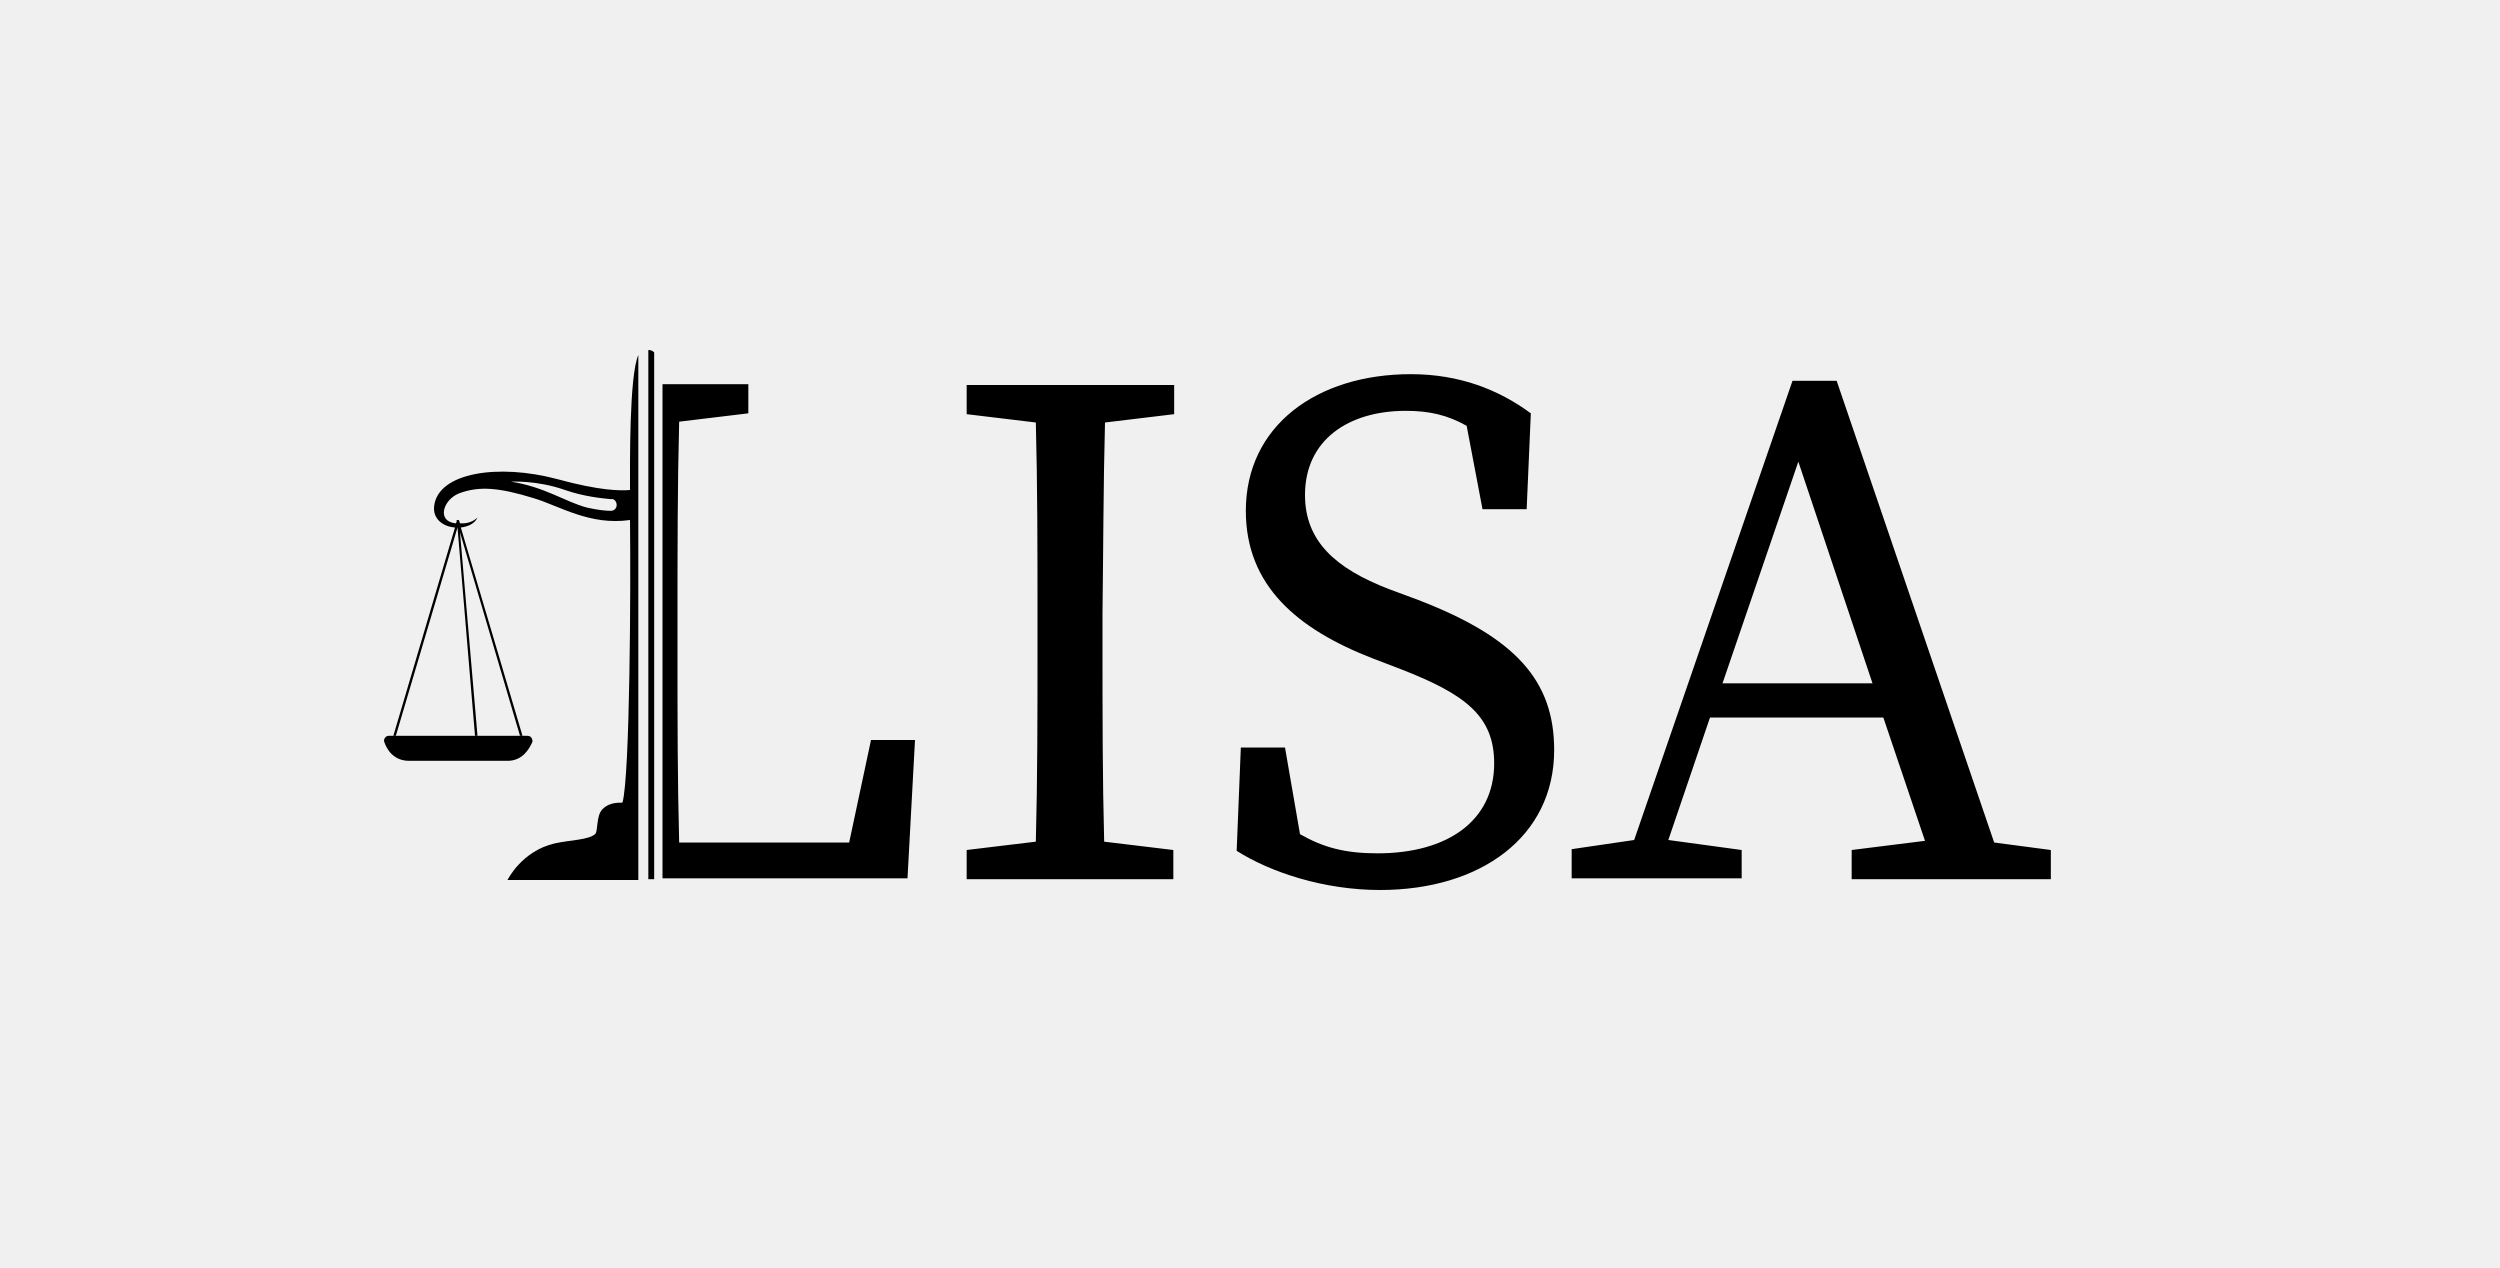
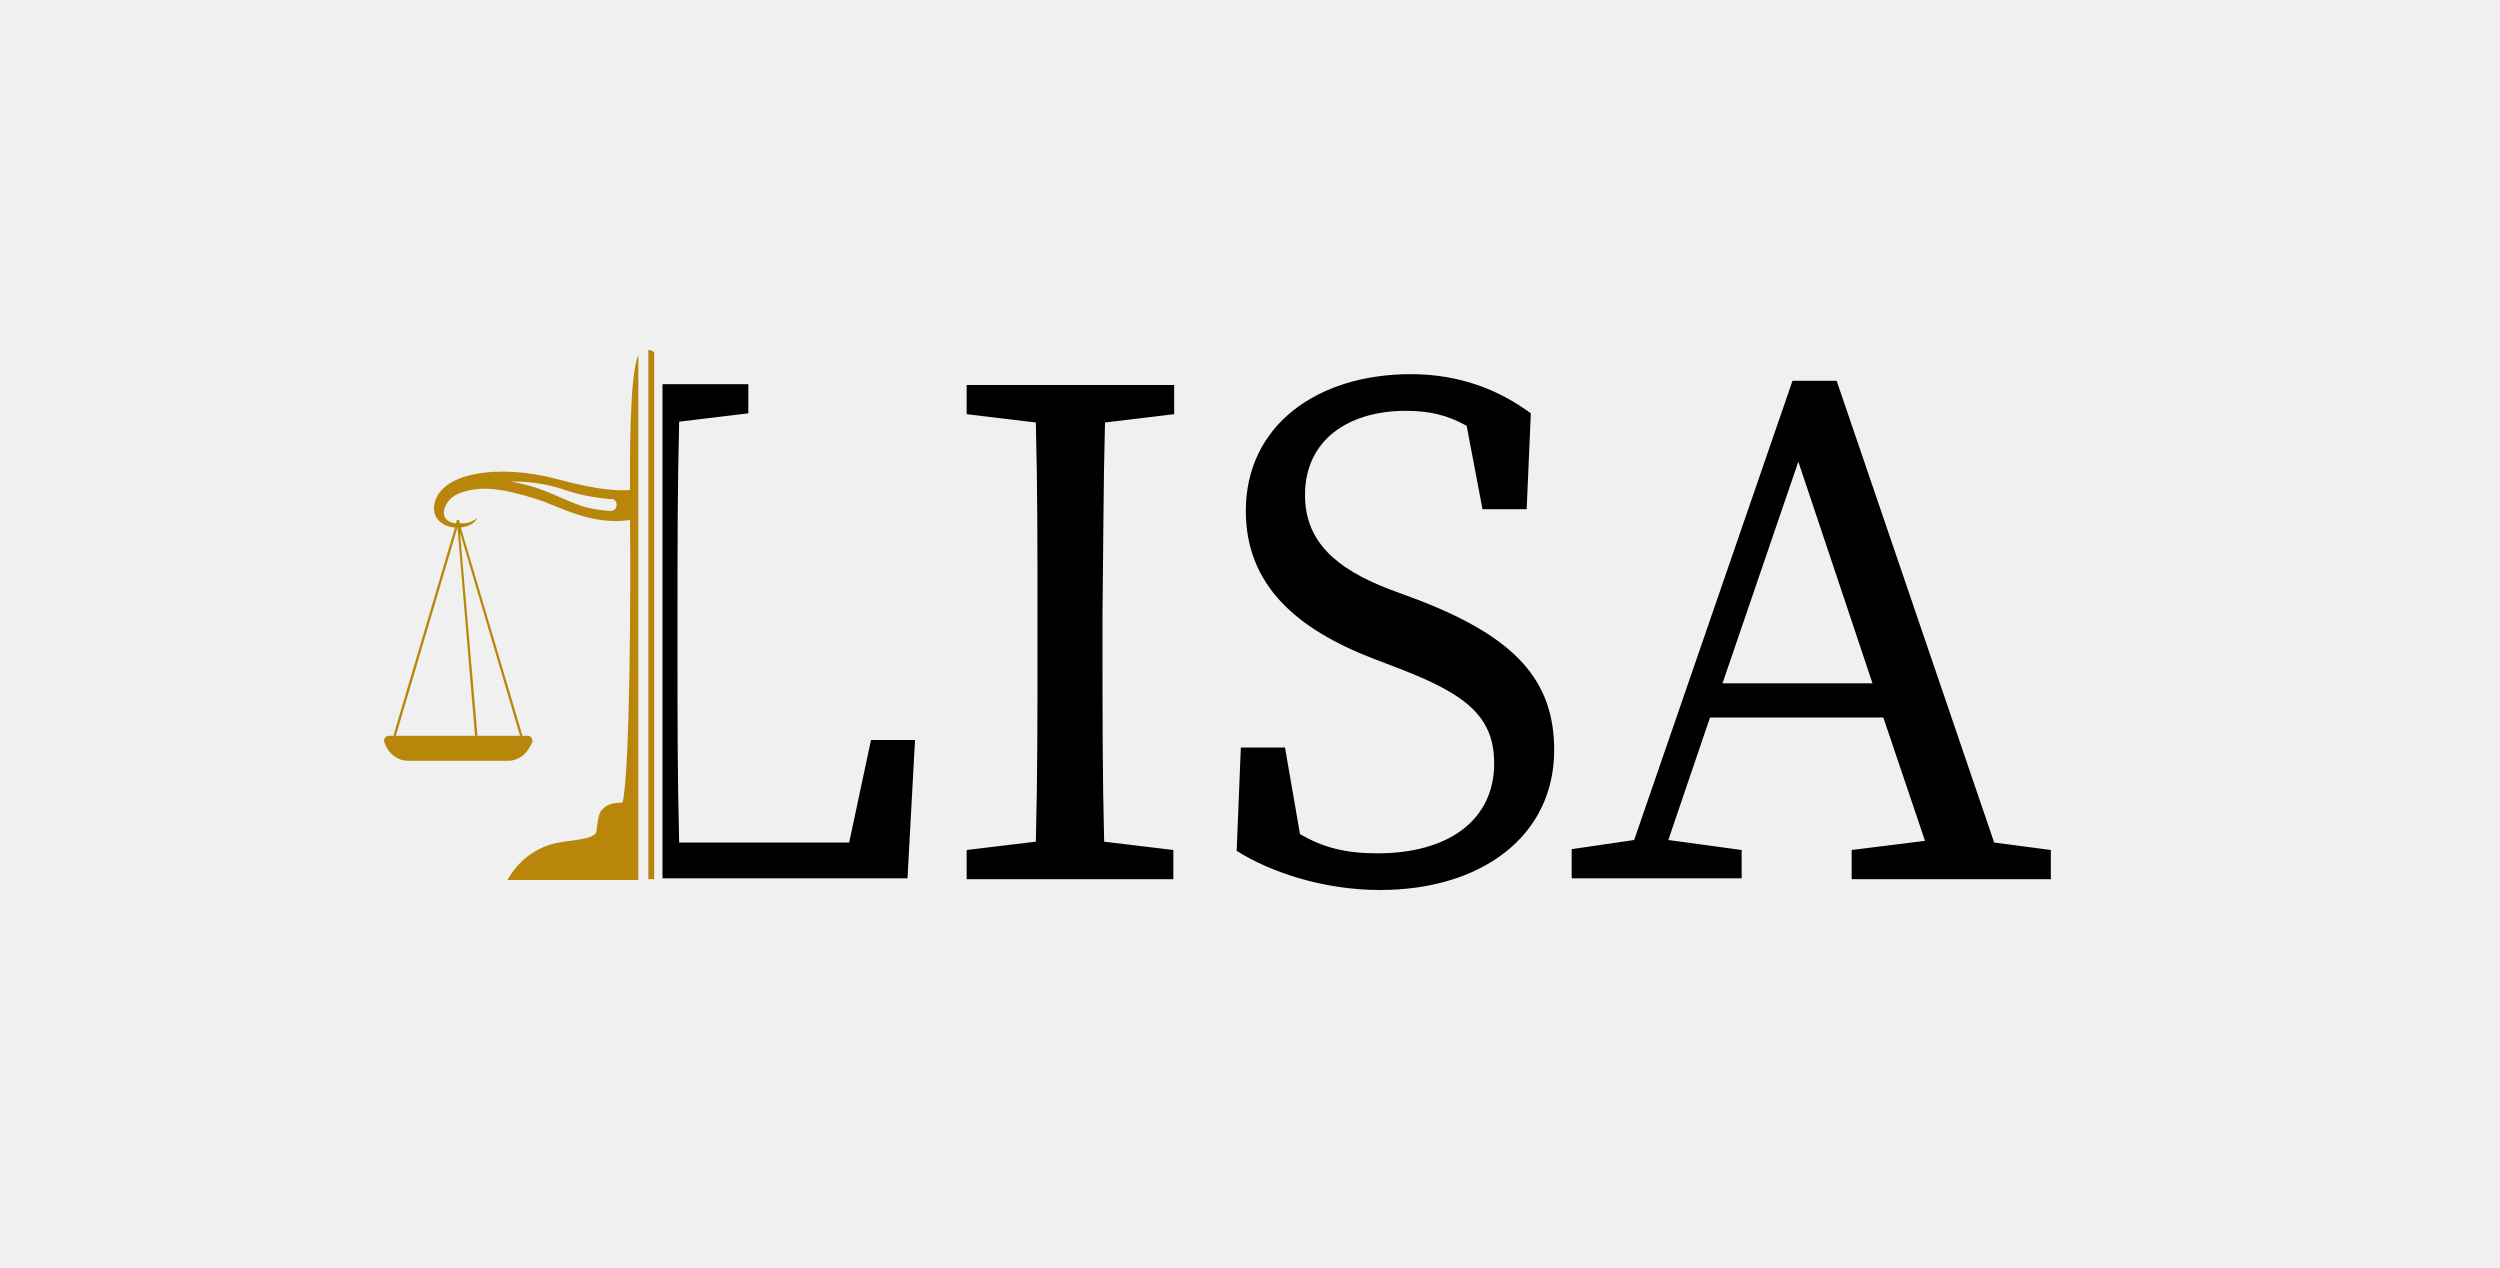
<svg xmlns="http://www.w3.org/2000/svg" version="1.1" x="0px" y="0px" viewBox="0 0 300 152.1" style="enable-background:new 0 0 300 152.1;" xml:space="preserve">
-   <style type="text/css">
- 	.st0{fill:#354D3C;}
- 	.st1{display:none;fill:#FFFFFF;}
- 	.st2{fill:#AB8044;}
- 	.st3{fill:#FFFFFF;}
- </style>
-   <g id="social_x5F_media">
- </g>
-   <g id="typography">
- </g>
-   <g id="tone">
- </g>
-   <g id="logo_x5F_D">
-     <g id="variations_2_">
- 	</g>
-     <g id="default_3_">
-       <g id="symbol_4_">
-         <path className="st2" d="M47.2,88.3c0,0.1,0,0.1,0.1,0.1c0.1,0,0.1,0,0.2-0.1l0,0H47.2z M62.7,88.3h-0.3l0.1,0.2     c0,0.1,0.1,0.1,0.1,0.1c0,0,0,0,0,0c0.1,0,0.1-0.1,0.1-0.2L62.7,88.3z M57.3,88.3H57l0,0.1c0,0.1,0.1,0.1,0.1,0.1h0     C57.3,88.5,57.3,88.4,57.3,88.3L57.3,88.3z M63.3,88.3H46.6c-0.3,0-0.6,0.4-0.5,0.7c0.3,0.9,1.1,2.3,3,2.3h11.8     c1.8,0,2.6-1.4,3-2.3C63.9,88.6,63.7,88.3,63.3,88.3z M77.8,42v63.5h0.7V42.3C78.5,42.3,78.3,42,77.8,42z" />
-         <path className="st2" d="M75.6,58.8c-1.1,0.1-3.6,0.1-8.7-1.3c-7.1-1.9-14.3-0.8-14.8,3.2c-0.2,1.6,1.1,2.5,2.5,2.6l-7.4,25     c0,0,0,0,0,0h0.3l7.4-25h0l2.1,25h0.3l-2.1-24.4l7.2,24.4h0.3l-7.4-25c0,0,0,0,0,0c0.9-0.1,1.7-0.5,2-1.2     c-0.1,0.1-0.8,0.8-2.1,0.7c0,0,0,0,0,0l-0.1-0.3v0c0,0,0-0.1-0.1-0.1c0,0,0,0-0.1,0c0,0,0,0,0,0c0,0,0,0-0.1,0c0,0,0,0,0,0.1     c0,0,0,0,0,0.1l-0.1,0.2h0c-0.2,0-0.4-0.1-0.5-0.1c-1.7-0.5-0.9-2.8,0.9-3.5c2.4-0.9,4.8-0.7,9,0.6c3,0.9,6.7,3.3,11.5,2.6     c0.1,7.9,0,30.7-0.9,33.9c-0.1,0.1-1.4-0.2-2.4,0.8c-0.8,0.8-0.5,2.7-0.9,3c-0.8,0.7-3,0.7-4.8,1.1c-4,0.9-5.7,4.4-5.7,4.4h15.7     v-63C75.5,45.1,75.6,55.7,75.6,58.8z M74,60.6c0,0.4-0.3,0.7-0.7,0.7c-0.6,0-1.6-0.1-2.9-0.4c-2.6-0.7-5.1-2.5-9.1-3.1     c0,0,3.1-0.2,6.5,1c2.3,0.8,4.5,1,5.5,1.1C73.7,59.8,74,60.2,74,60.6L74,60.6z" />
+   <g id="logo">
+     <g id="default">
+       <g id="symbol" fill="#b8860b">
+         <path d="M47.2,88.3c0,0.1,0,0.1,0.1,0.1c0.1,0,0.1,0,0.2-0.1l0,0H47.2z M62.7,88.3h-0.3l0.1,0.2      c0,0.1,0.1,0.1,0.1,0.1c0,0,0,0,0,0c0.1,0,0.1-0.1,0.1-0.2L62.7,88.3z M57.3,88.3H57l0,0.1c0,0.1,0.1,0.1,0.1,0.1h0      C57.3,88.5,57.3,88.4,57.3,88.3L57.3,88.3z M63.3,88.3H46.6c-0.3,0-0.6,0.4-0.5,0.7c0.3,0.9,1.1,2.3,3,2.3h11.8      c1.8,0,2.6-1.4,3-2.3C63.9,88.6,63.7,88.3,63.3,88.3z M77.8,42v63.5h0.7V42.3C78.5,42.3,78.3,42,77.8,42z" />
+         <path d="M75.6,58.8c-1.1,0.1-3.6,0.1-8.7-1.3c-7.1-1.9-14.3-0.8-14.8,3.2c-0.2,1.6,1.1,2.5,2.5,2.6l-7.4,25      c0,0,0,0,0,0h0.3l7.4-25h0l2.1,25h0.3l-2.1-24.4l7.2,24.4h0.3l-7.4-25c0,0,0,0,0,0c0.9-0.1,1.7-0.5,2-1.2      c-0.1,0.1-0.8,0.8-2.1,0.7c0,0,0,0,0,0l-0.1-0.3v0c0,0,0-0.1-0.1-0.1c0,0,0,0-0.1,0c0,0,0,0,0,0c0,0,0,0-0.1,0c0,0,0,0,0,0.1      c0,0,0,0,0,0.1l-0.1,0.2h0c-0.2,0-0.4-0.1-0.5-0.1c-1.7-0.5-0.9-2.8,0.9-3.5c2.4-0.9,4.8-0.7,9,0.6c3,0.9,6.7,3.3,11.5,2.6      c0.1,7.9,0,30.7-0.9,33.9c-0.1,0.1-1.4-0.2-2.4,0.8c-0.8,0.8-0.5,2.7-0.9,3c-0.8,0.7-3,0.7-4.8,1.1c-4,0.9-5.7,4.4-5.7,4.4h15.7      v-63C75.5,45.1,75.6,55.7,75.6,58.8z M74,60.6c0,0.4-0.3,0.7-0.7,0.7c-0.6,0-1.6-0.1-2.9-0.4c-2.6-0.7-5.1-2.5-9.1-3.1      c0,0,3.1-0.2,6.5,1c2.3,0.8,4.5,1,5.5,1.1C73.7,59.8,74,60.2,74,60.6L74,60.6z" />
      </g>
-       <g id="advocates_4_">
- 		</g>
    </g>
-     <path className="st0" d="M104.5,88.9l-2.6,12.2H81.5c-0.2-7.5-0.2-15-0.2-21.3v-6.2c0-7.6,0-15.3,0.2-23l8.3-1v-3.5H79.5v59.3h29.4   l0.9-16.6H104.5z M132.6,50.7l8.3-1v-3.5H116v3.5l8.3,1c0.2,7.6,0.2,15.3,0.2,23V78c0,7.8,0,15.4-0.2,23l-8.3,1v3.5h24.8V102   l-8.3-1c-0.2-7.6-0.2-15.3-0.2-23v-4.4C132.4,65.9,132.4,58.2,132.6,50.7z M170.2,72l-3.5-1.3c-6.5-2.5-10.1-5.8-10.1-11.3   c0-6.6,5.2-10.1,12.1-10.1c2.8,0,5,0.5,7.3,1.8l1.9,10h5.3l0.5-11.5c-3.8-2.8-8.5-4.7-14.4-4.7c-11.3,0-19.8,6.2-19.8,16.4   c0,9,6.2,14.2,15.2,17.7l3.4,1.3c7.7,3,11.2,5.6,11.2,11.3c0,6.9-5.6,10.8-14,10.8c-3.9,0-6.5-0.7-9.3-2.3l-1.8-10.4h-5.3   l-0.5,12.4c4.1,2.6,10.5,4.7,17.2,4.7c12.1,0,20.9-6.4,20.9-16.8C186.5,81.7,181.9,76.5,170.2,72z M239.3,101.1l-18.9-55.4h-5.3   l-19,55.1l-7.5,1.1v3.5H209V102l-8.8-1.2l5-14.7H226l5,14.8l-8.8,1.1v3.5h23.9V102L239.3,101.1z M206.7,82l9.1-26.6l8.9,26.6H206.7   z" />
+     <path id="name" fill="currentColor" className="text-[#FFFFFF]" d="M104.5,88.9l-2.6,12.2H81.5c-0.2-7.5-0.2-15-0.2-21.3v-6.2c0-7.6,0-15.3,0.2-23l8.3-1v-3.5H79.5v59.3h29.4    l0.9-16.6H104.5z M132.6,50.7l8.3-1v-3.5H116v3.5l8.3,1c0.2,7.6,0.2,15.3,0.2,23V78c0,7.8,0,15.4-0.2,23l-8.3,1v3.5h24.8V102    l-8.3-1c-0.2-7.6-0.2-15.3-0.2-23v-4.4C132.4,65.9,132.4,58.2,132.6,50.7z M170.2,72l-3.5-1.3c-6.5-2.5-10.1-5.8-10.1-11.3    c0-6.6,5.2-10.1,12.1-10.1c2.8,0,5,0.5,7.3,1.8l1.9,10h5.3l0.5-11.5c-3.8-2.8-8.5-4.7-14.4-4.7c-11.3,0-19.8,6.2-19.8,16.4    c0,9,6.2,14.2,15.2,17.7l3.4,1.3c7.7,3,11.2,5.6,11.2,11.3c0,6.9-5.6,10.8-14,10.8c-3.9,0-6.5-0.7-9.3-2.3l-1.8-10.4h-5.3    l-0.5,12.4c4.1,2.6,10.5,4.7,17.2,4.7c12.1,0,20.9-6.4,20.9-16.8C186.5,81.7,181.9,76.5,170.2,72z M239.3,101.1l-18.9-55.4h-5.3    l-19,55.1l-7.5,1.1v3.5H209V102l-8.8-1.2l5-14.7H226l5,14.8l-8.8,1.1v3.5h23.9V102L239.3,101.1z M206.7,82l9.1-26.6l8.9,26.6H206.7    z" />
  </g>
</svg>
